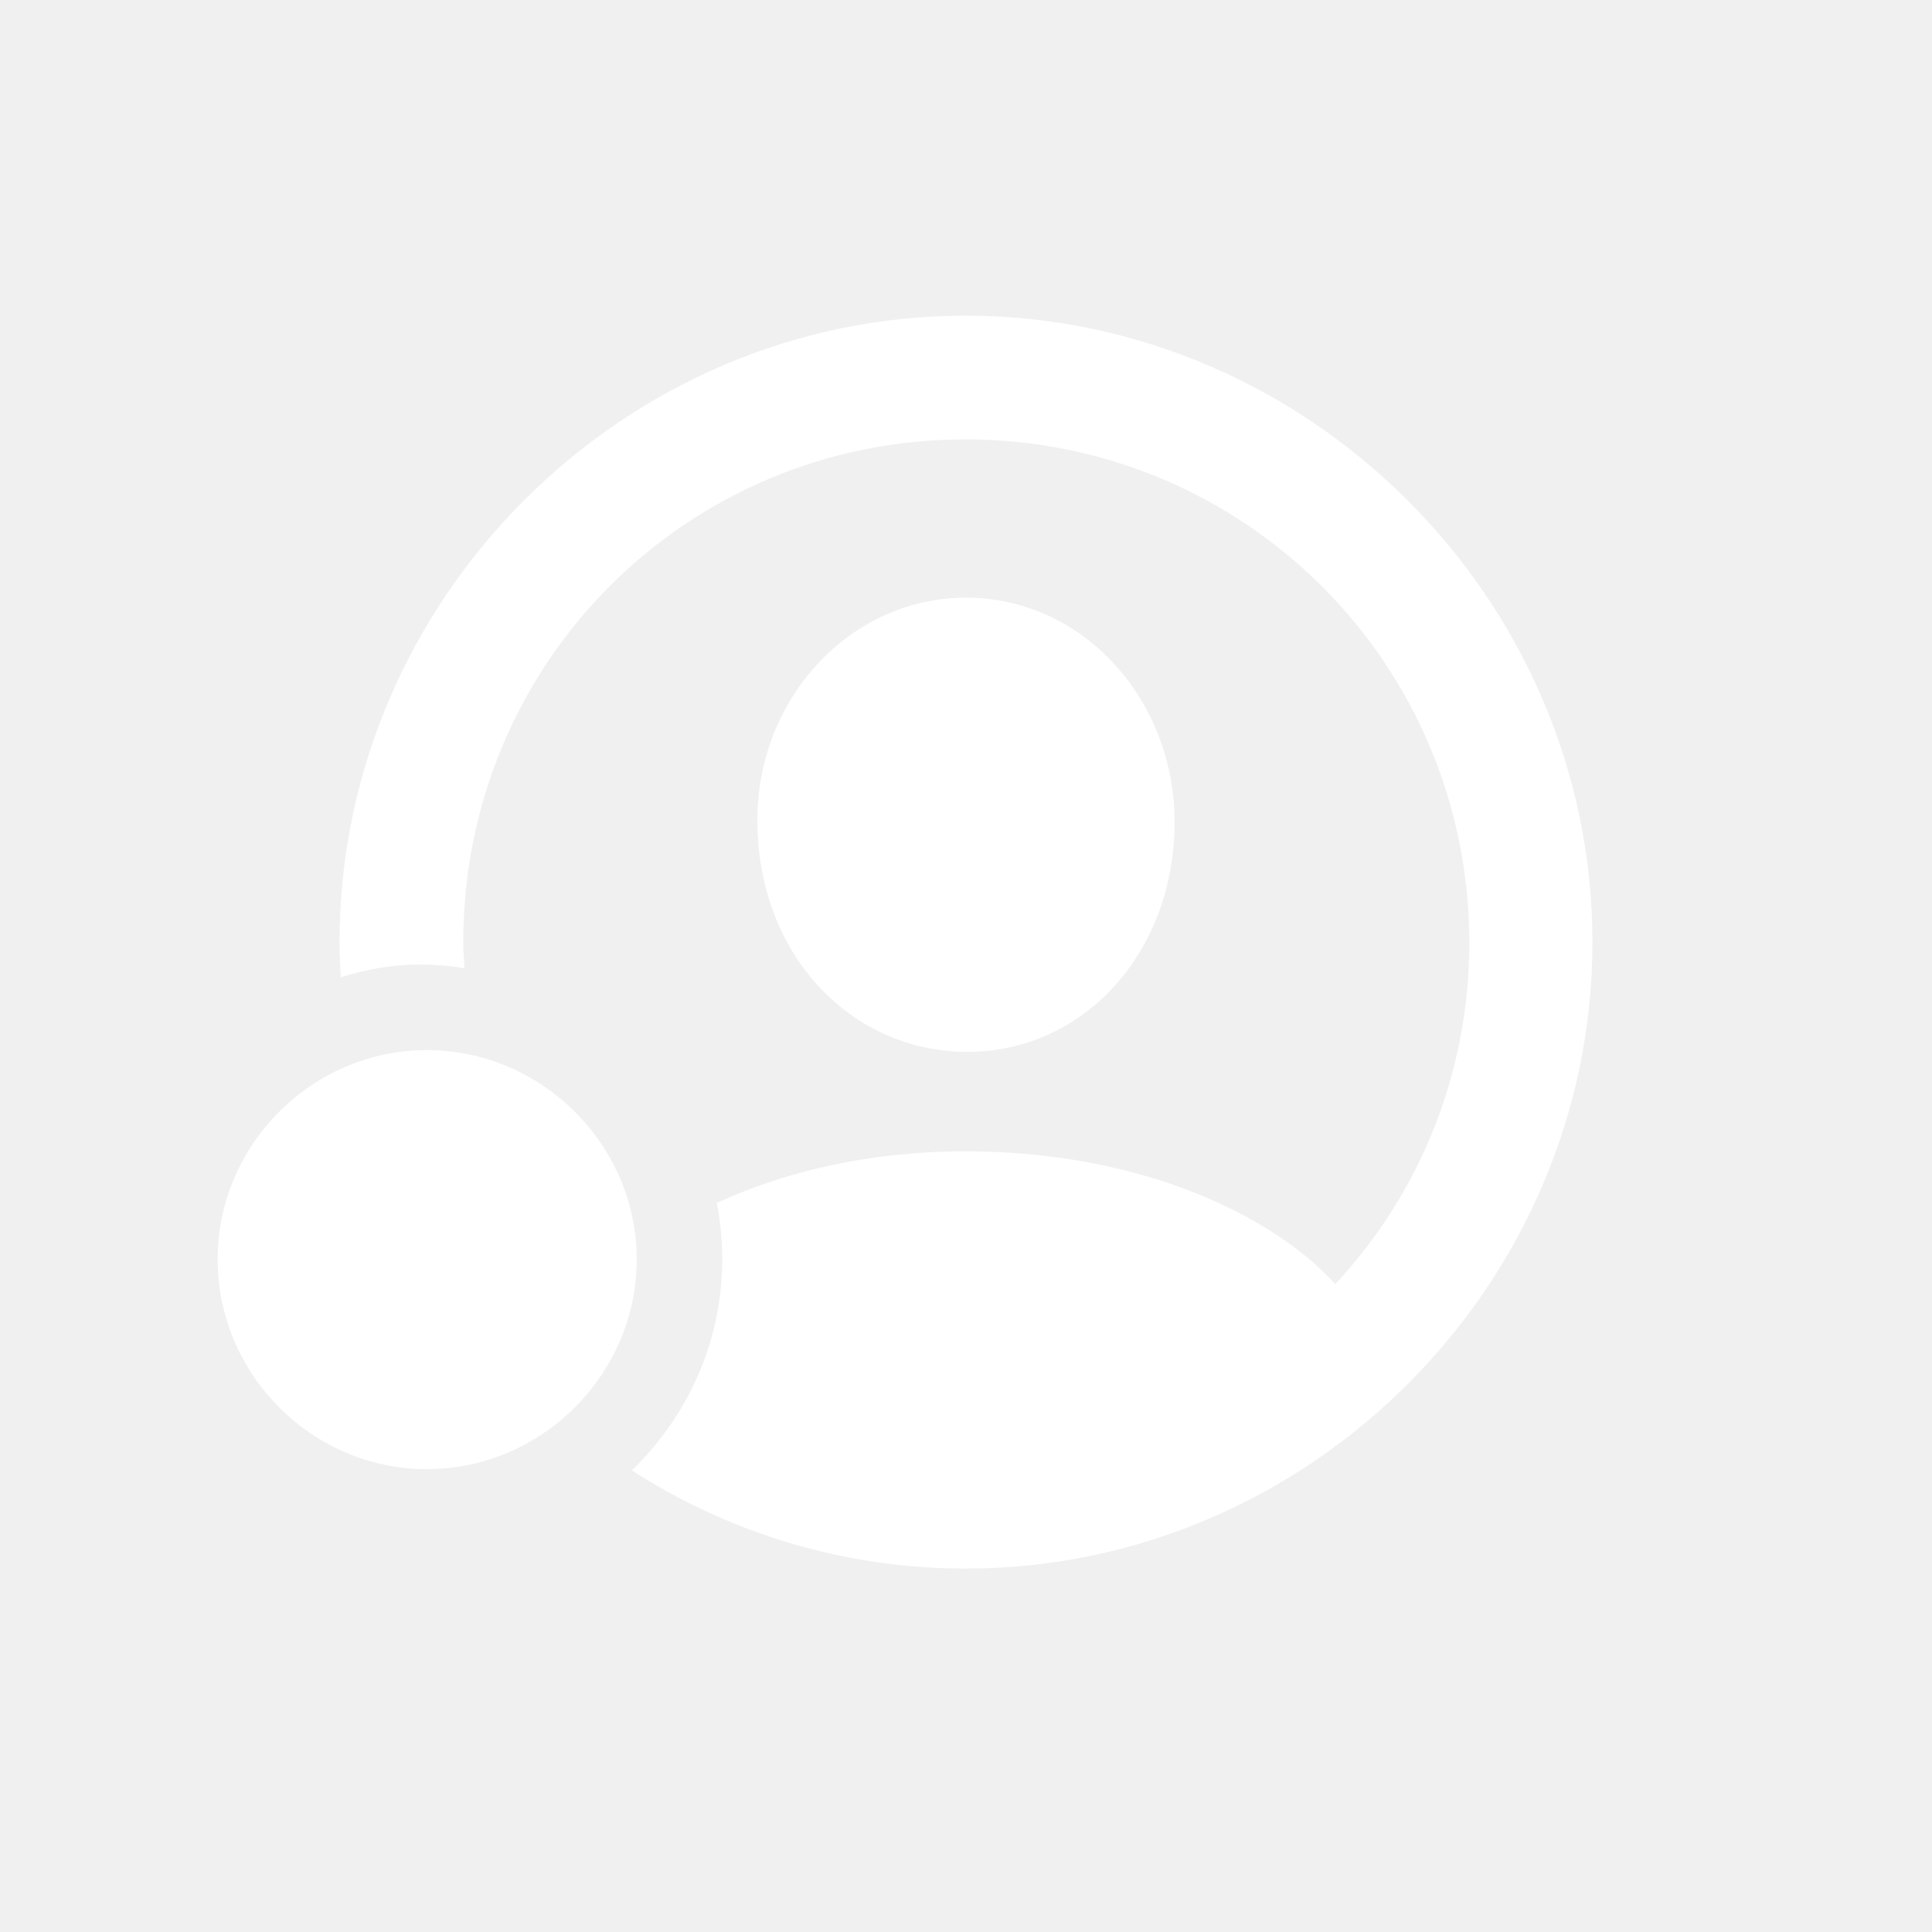
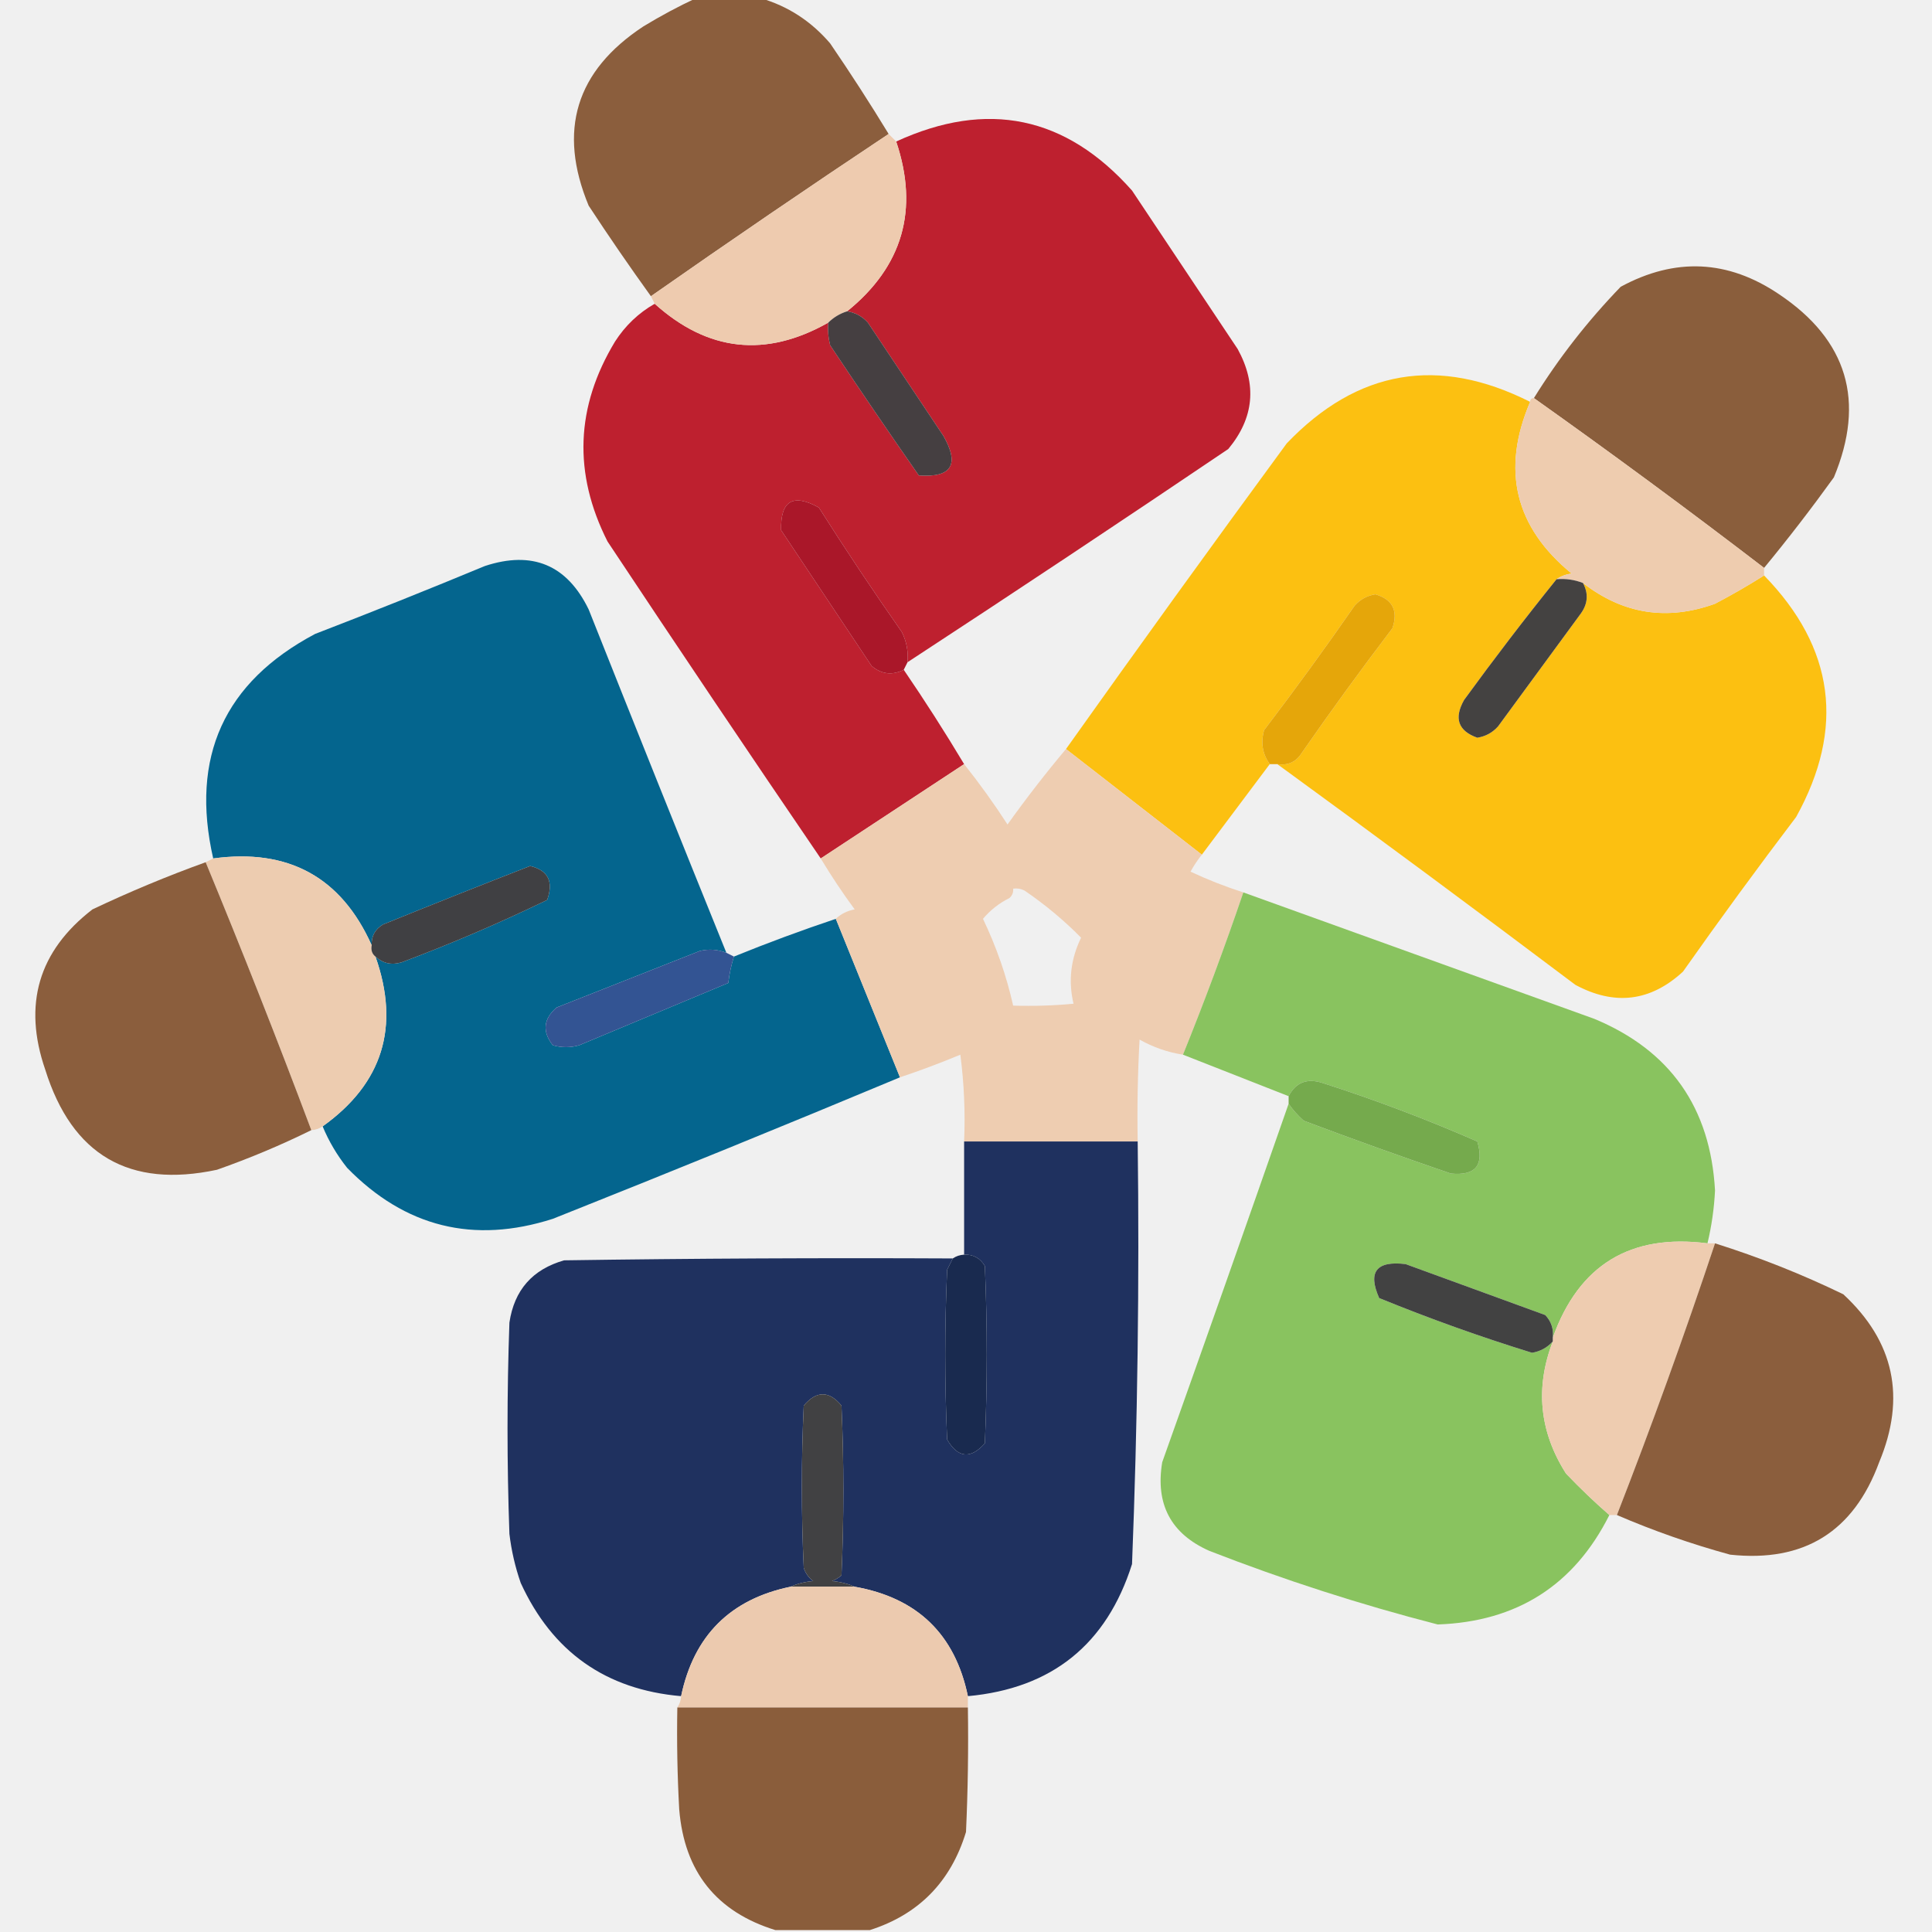
- <svg xmlns="http://www.w3.org/2000/svg" width="28" height="28" viewBox="0 0 28 28" fill="none">
-   <path d="M14 22.733C18.966 22.733 23.079 18.629 23.079 13.654C23.079 8.688 18.966 4.575 13.991 4.575C9.025 4.575 4.921 8.688 4.921 13.654C4.921 13.83 4.93 13.997 4.938 14.164C5.299 14.05 5.686 13.979 6.072 13.979C6.301 13.979 6.521 13.997 6.731 14.032C6.723 13.9 6.714 13.777 6.714 13.654C6.714 9.611 9.948 6.368 13.991 6.368C18.034 6.368 21.286 9.611 21.295 13.654C21.295 15.579 20.557 17.319 19.352 18.611C18.439 17.601 16.505 16.686 14 16.686C12.585 16.686 11.363 16.985 10.388 17.434C10.44 17.697 10.467 17.97 10.467 18.251C10.467 19.446 9.966 20.527 9.157 21.31C10.563 22.215 12.225 22.733 14 22.733ZM14 15.245C15.705 15.254 17.023 13.804 17.023 11.914C17.023 10.139 15.696 8.662 14 8.662C12.312 8.662 10.959 10.139 10.977 11.914C10.985 13.804 12.295 15.227 14 15.245ZM6.187 21.292C7.848 21.292 9.228 19.921 9.228 18.251C9.228 16.59 7.848 15.219 6.187 15.219C4.525 15.219 3.154 16.59 3.154 18.251C3.154 19.921 4.525 21.292 6.187 21.292Z" fill="white" />
+ <svg xmlns="http://www.w3.org/2000/svg" version="1.1" width="512px" height="512px" style="shape-rendering:geometricPrecision; text-rendering:geometricPrecision; image-rendering:optimizeQuality; fill-rule:evenodd; clip-rule:evenodd">
+   <g>
+     <path style="opacity:0.992" fill="#8a5d3b" d="M 184.5,-0.5 C 190.167,-0.5 195.833,-0.5 201.5,-0.5C 208.796,1.606 214.963,5.606 220,11.5C 225.39,19.383 230.557,27.383 235.5,35.5C 214.327,49.586 193.327,63.919 172.5,78.5C 166.863,70.678 161.363,62.678 156,54.5C 147.759,34.621 152.593,18.788 170.5,7C 175.101,4.202 179.768,1.702 184.5,-0.5 Z" />
+   </g>
+   <g>
+     <path style="opacity:0.99" fill="#bd1e2d" d="M 240.5,175.5 C 240.752,172.68 240.252,170.014 239,167.5C 231.419,156.672 224.085,145.672 217,134.5C 210.142,130.696 206.809,132.696 207,140.5C 215,152.5 223,164.5 231,176.5C 233.624,178.699 236.458,179.032 239.5,177.5C 245.093,185.692 250.427,194.025 255.5,202.5C 242.797,210.847 230.13,219.18 217.5,227.5C 198.53,199.677 179.696,171.677 161,143.5C 151.871,125.447 152.537,107.78 163,90.5C 165.711,86.288 169.211,82.954 173.5,80.5C 187.61,93.197 202.944,94.864 219.5,85.5C 219.338,87.527 219.505,89.527 220,91.5C 227.71,103.087 235.543,114.587 243.5,126C 252.198,126.627 254.365,123.127 250,115.5C 243.333,105.5 236.667,95.5 230,85.5C 228.512,83.84 226.679,82.84 224.5,82.5C 239.23,70.589 243.564,55.589 237.5,37.5C 261.651,26.416 282.484,30.749 300,50.5C 309.333,64.5 318.667,78.5 328,92.5C 333.174,101.931 332.341,110.765 325.5,119C 297.285,138.055 268.951,156.889 240.5,175.5 Z" />
+   </g>
+   <g>
+     <path style="opacity:0.999" fill="#eecbaf" d="M 235.5,35.5 C 236.167,36.167 236.833,36.833 237.5,37.5C 243.564,55.589 239.23,70.589 224.5,82.5C 222.566,83.11 220.899,84.11 219.5,85.5C 202.944,94.864 187.61,93.197 173.5,80.5C 173.167,79.833 172.833,79.167 172.5,78.5C 193.327,63.919 214.327,49.586 235.5,35.5 Z" />
+   </g>
+   <g>
+     <path style="opacity:0.993" fill="#8a5d3b" d="M 467.5,150.5 C 447.472,135.146 427.138,120.146 406.5,105.5C 413.062,94.912 420.729,85.079 429.5,76C 443.955,68.165 457.955,68.831 471.5,78C 489.575,90.121 494.408,106.288 486,126.5C 480.055,134.749 473.889,142.749 467.5,150.5 Z" />
+   </g>
+   <g>
+     <path style="opacity:1" fill="#453f41" d="M 224.5,82.5 C 226.679,82.84 228.512,83.84 230,85.5C 236.667,95.5 243.333,105.5 250,115.5C 254.365,123.127 252.198,126.627 243.5,126C 235.543,114.587 227.71,103.087 220,91.5C 219.505,89.527 219.338,87.527 219.5,85.5C 220.899,84.11 222.566,83.11 224.5,82.5 Z" />
+   </g>
+   <g>
+     <path style="opacity:0.99" fill="#fcbf0f" d="M 405.5,106.5 C 397.8,124.531 401.467,139.697 416.5,152C 414.942,152.21 413.609,152.71 412.5,153.5C 404.111,163.918 395.945,174.585 388,185.5C 385.259,190.357 386.425,193.691 391.5,195.5C 393.697,195.152 395.53,194.152 397,192.5C 404.333,182.5 411.667,172.5 419,162.5C 420.813,159.922 420.98,157.255 419.5,154.5C 430.118,162.755 441.784,164.589 454.5,160C 458.997,157.644 463.33,155.144 467.5,152.5C 486.168,171.679 489.001,193.012 476,216.5C 465.756,229.989 455.756,243.656 446,257.5C 437.401,265.421 427.901,266.587 417.5,261C 391.265,241.251 364.932,221.751 338.5,202.5C 341.325,202.919 343.491,201.919 345,199.5C 352.755,188.323 360.755,177.323 369,166.5C 370.578,161.868 369.078,158.868 364.5,157.5C 362.303,157.848 360.47,158.848 359,160.5C 351.245,171.677 343.245,182.677 335,193.5C 334.068,196.823 334.568,199.823 336.5,202.5C 330.488,210.538 324.488,218.538 318.5,226.5C 306.5,217.167 294.5,207.833 282.5,198.5C 301.757,171.397 321.257,144.397 341,117.5C 359.722,97.924 381.222,94.257 405.5,106.5 Z" />
+   </g>
+   <g>
+     <path style="opacity:1" fill="#eeccaf" d="M 406.5,105.5 C 427.138,120.146 447.472,135.146 467.5,150.5C 467.5,151.167 467.5,151.833 467.5,152.5C 463.33,155.144 458.997,157.644 454.5,160C 441.784,164.589 430.118,162.755 419.5,154.5C 417.283,153.631 414.95,153.298 412.5,153.5C 413.609,152.71 414.942,152.21 416.5,152C 401.467,139.697 397.8,124.531 405.5,106.5C 405.5,105.833 405.833,105.5 406.5,105.5 Z" />
+   </g>
+   <g>
+     <path style="opacity:0.997" fill="#aa1729" d="M 240.5,175.5 C 240.167,176.167 239.833,176.833 239.5,177.5C 236.458,179.032 233.624,178.699 231,176.5C 223,164.5 215,152.5 207,140.5C 206.809,132.696 210.142,130.696 217,134.5C 224.085,145.672 231.419,156.672 239,167.5C 240.252,170.014 240.752,172.68 240.5,175.5 Z" />
+   </g>
+   <g>
+     <path style="opacity:0.993" fill="#03648e" d="M 192.5,252.5 C 190.218,251.61 187.885,251.444 185.5,252C 172.833,257 160.167,262 147.5,267C 143.99,270.048 143.657,273.381 146.5,277C 148.833,277.667 151.167,277.667 153.5,277C 166.684,271.496 179.85,265.996 193,260.5C 193.29,258.08 193.79,255.746 194.5,253.5C 203.401,249.882 212.401,246.548 221.5,243.5C 227.167,257.5 232.833,271.5 238.5,285.5C 208.036,298.223 177.369,310.723 146.5,323C 125.533,329.717 107.367,325.217 92,309.5C 89.318,306.135 87.151,302.469 85.5,298.5C 101.398,287.133 106.065,272.133 99.5,253.5C 101.496,255.333 103.829,255.833 106.5,255C 119.631,250.072 132.464,244.572 145,238.5C 146.753,233.643 145.253,230.643 140.5,229.5C 127.466,234.567 114.466,239.734 101.5,245C 99.393,246.264 98.393,248.097 98.5,250.5C 90.42,232.453 76.42,224.786 56.5,227.5C 50.388,200.628 59.388,180.794 83.5,168C 98.58,162.196 113.58,156.196 128.5,150C 141.089,145.858 150.256,149.692 156,161.5C 168.077,191.902 180.243,222.235 192.5,252.5 Z" />
+   </g>
+   <g>
+     <path style="opacity:1" fill="#444241" d="M 412.5,153.5 C 414.95,153.298 417.283,153.631 419.5,154.5C 420.98,157.255 420.813,159.922 419,162.5C 411.667,172.5 404.333,182.5 397,192.5C 395.53,194.152 393.697,195.152 391.5,195.5C 386.425,193.691 385.259,190.357 388,185.5C 395.945,174.585 404.111,163.918 412.5,153.5 Z" />
+   </g>
+   <g>
+     <path style="opacity:0.998" fill="#e5a60a" d="M 338.5,202.5 C 337.833,202.5 337.167,202.5 336.5,202.5C 334.568,199.823 334.068,196.823 335,193.5C 343.245,182.677 351.245,171.677 359,160.5C 360.47,158.848 362.303,157.848 364.5,157.5C 369.078,158.868 370.578,161.868 369,166.5C 360.755,177.323 352.755,188.323 345,199.5C 343.491,201.919 341.325,202.919 338.5,202.5 Z" />
+   </g>
+   <g>
+     <path style="opacity:0.985" fill="#eeccb0" d="M 282.5,198.5 C 294.5,207.833 306.5,217.167 318.5,226.5C 317.386,227.885 316.386,229.385 315.5,231C 320.038,233.125 324.705,234.958 329.5,236.5C 324.538,251.063 319.204,265.396 313.5,279.5C 309.422,278.863 305.589,277.53 302,275.5C 301.5,284.494 301.334,293.494 301.5,302.5C 286.167,302.5 270.833,302.5 255.5,302.5C 255.831,294.804 255.497,287.138 254.5,279.5C 249.221,281.703 243.887,283.703 238.5,285.5C 232.833,271.5 227.167,257.5 221.5,243.5C 222.842,242.207 224.509,241.374 226.5,241C 223.278,236.618 220.278,232.118 217.5,227.5C 230.13,219.18 242.797,210.847 255.5,202.5C 259.557,207.59 263.39,212.923 267,218.5C 271.945,211.584 277.111,204.917 282.5,198.5 Z M 268.5,235.5 C 269.552,235.351 270.552,235.517 271.5,236C 276.949,239.711 281.949,243.878 286.5,248.5C 283.74,254.173 283.074,260.006 284.5,266C 279.177,266.499 273.844,266.666 268.5,266.5C 266.713,258.579 264.047,250.913 260.5,243.5C 262.431,241.196 264.764,239.362 267.5,238C 268.252,237.329 268.586,236.496 268.5,235.5 Z" />
+   </g>
+   <g>
+     <path style="opacity:0.999" fill="#edccb0" d="M 56.5,227.5 C 76.42,224.786 90.42,232.453 98.5,250.5C 98.263,251.791 98.596,252.791 99.5,253.5C 106.065,272.133 101.398,287.133 85.5,298.5C 84.609,299.11 83.609,299.443 82.5,299.5C 73.56,275.682 64.227,252.015 54.5,228.5C 55.167,228.167 55.833,227.833 56.5,227.5 Z" />
+   </g>
+   <g>
+     <path style="opacity:0.992" fill="#8a5d3b" d="M 54.5,228.5 C 64.227,252.015 73.56,275.682 82.5,299.5C 74.471,303.462 66.137,306.962 57.5,310C 34.255,314.963 19.089,306.13 12,283.5C 6.027,266.206 10.194,252.039 24.5,241C 34.321,236.339 44.321,232.173 54.5,228.5 Z" />
+   </g>
+   <g>
+     <path style="opacity:1" fill="#404043" d="M 99.5,253.5 C 98.596,252.791 98.263,251.791 98.5,250.5C 98.393,248.097 99.393,246.264 101.5,245C 114.466,239.734 127.466,234.567 140.5,229.5C 145.253,230.643 146.753,233.643 145,238.5C 132.464,244.572 119.631,250.072 106.5,255C 103.829,255.833 101.496,255.333 99.5,253.5 Z" />
+   </g>
+   <g>
+     <path style="opacity:0.994" fill="#89c35e" d="M 329.5,236.5 C 360.475,247.65 391.475,258.817 422.5,270C 442.617,278.365 453.284,293.532 454.5,315.5C 454.264,320.248 453.597,324.914 452.5,329.5C 432.08,326.872 418.413,335.206 411.5,354.5C 411.753,352.173 411.086,350.173 409.5,348.5C 397.167,344 384.833,339.5 372.5,335C 364.754,334.063 362.421,337.063 365.5,344C 378.785,349.428 392.285,354.262 406,358.5C 408.192,358.137 410.026,357.137 411.5,355.5C 406.788,367.74 407.955,379.407 415,390.5C 418.776,394.447 422.609,398.114 426.5,401.5C 417.155,420.1 401.988,429.767 381,430.5C 360.472,425.213 340.305,418.713 320.5,411C 310.315,406.488 306.148,398.655 308,387.5C 319.273,355.848 330.439,324.181 341.5,292.5C 342.596,294.103 343.93,295.603 345.5,297C 358.424,301.864 371.424,306.53 384.5,311C 391.03,311.636 393.363,308.803 391.5,302.5C 378.139,296.656 364.472,291.489 350.5,287C 346.392,285.665 343.392,286.832 341.5,290.5C 332.167,286.833 322.833,283.167 313.5,279.5C 319.204,265.396 324.538,251.063 329.5,236.5 Z" />
+   </g>
+   <g>
+     <path style="opacity:0.999" fill="#335493" d="M 192.5,252.5 C 193.167,252.833 193.833,253.167 194.5,253.5C 193.79,255.746 193.29,258.08 193,260.5C 179.85,265.996 166.684,271.496 153.5,277C 151.167,277.667 148.833,277.667 146.5,277C 143.657,273.381 143.99,270.048 147.5,267C 160.167,262 172.833,257 185.5,252C 187.885,251.444 190.218,251.61 192.5,252.5 Z" />
+   </g>
+   <g>
+     <path style="opacity:0.997" fill="#75aa4d" d="M 341.5,292.5 C 341.5,291.833 341.5,291.167 341.5,290.5C 343.392,286.832 346.392,285.665 350.5,287C 364.472,291.489 378.139,296.656 391.5,302.5C 393.363,308.803 391.03,311.636 384.5,311C 371.424,306.53 358.424,301.864 345.5,297C 343.93,295.603 342.596,294.103 341.5,292.5 Z" />
+   </g>
+   <g>
+     <path style="opacity:0.997" fill="#1f315f" d="M 255.5,302.5 C 270.833,302.5 286.167,302.5 301.5,302.5C 301.969,339.874 301.469,377.207 300,414.5C 293.257,435.79 278.757,447.457 256.5,449.5C 253.096,433.097 243.096,423.43 226.5,420.5C 224.708,419.691 222.708,419.191 220.5,419C 221.416,418.626 222.25,418.126 223,417.5C 223.667,402.5 223.667,387.5 223,372.5C 219.714,368.515 216.381,368.515 213,372.5C 212.333,386.833 212.333,401.167 213,415.5C 213.465,416.931 214.299,418.097 215.5,419C 213.292,419.191 211.292,419.691 209.5,420.5C 193.529,423.805 183.862,433.471 180.5,449.5C 160.544,447.767 146.378,437.767 138,419.5C 136.528,415.277 135.528,410.943 135,406.5C 134.333,387.833 134.333,369.167 135,350.5C 136.28,341.886 141.114,336.386 149.5,334C 183.832,333.5 218.165,333.333 252.5,333.5C 252.013,334.473 251.513,335.473 251,336.5C 250.333,351.5 250.333,366.5 251,381.5C 253.873,386.408 257.206,386.741 261,382.5C 261.667,366.833 261.667,351.167 261,335.5C 259.736,333.393 257.903,332.393 255.5,332.5C 255.5,322.5 255.5,312.5 255.5,302.5 Z" />
+   </g>
+   <g>
+     <path style="opacity:0.999" fill="#eeccb0" d="M 452.5,329.5 C 453.167,329.5 453.833,329.5 454.5,329.5C 446.405,353.792 437.738,377.792 428.5,401.5C 427.833,401.5 427.167,401.5 426.5,401.5C 422.609,398.114 418.776,394.447 415,390.5C 407.955,379.407 406.788,367.74 411.5,355.5C 411.5,355.167 411.5,354.833 411.5,354.5C 418.413,335.206 432.08,326.872 452.5,329.5 Z" />
+   </g>
+   <g>
+     <path style="opacity:0.992" fill="#8a5d3b" d="M 454.5,329.5 C 466.179,333.175 477.512,337.675 488.5,343C 502,355.513 505.167,370.346 498,387.5C 491.226,405.936 478.059,414.102 458.5,412C 448.149,409.163 438.149,405.663 428.5,401.5C 437.738,377.792 446.405,353.792 454.5,329.5 Z" />
+   </g>
+   <g>
+     <path style="opacity:0.998" fill="#192a4f" d="M 255.5,332.5 C 257.903,332.393 259.736,333.393 261,335.5C 261.667,351.167 261.667,366.833 261,382.5C 257.206,386.741 253.873,386.408 251,381.5C 250.333,366.5 250.333,351.5 251,336.5C 251.513,335.473 252.013,334.473 252.5,333.5C 253.391,332.89 254.391,332.557 255.5,332.5 Z" />
+   </g>
+   <g>
+     <path style="opacity:1" fill="#424242" d="M 411.5,354.5 C 411.5,354.833 411.5,355.167 411.5,355.5C 410.026,357.137 408.192,358.137 406,358.5C 392.285,354.262 378.785,349.428 365.5,344C 362.421,337.063 364.754,334.063 372.5,335C 384.833,339.5 397.167,344 409.5,348.5C 411.086,350.173 411.753,352.173 411.5,354.5 Z" />
+   </g>
+   <g>
+     <path style="opacity:1" fill="#414143" d="M 226.5,420.5 C 220.833,420.5 215.167,420.5 209.5,420.5C 211.292,419.691 213.292,419.191 215.5,419C 214.299,418.097 213.465,416.931 213,415.5C 212.333,401.167 212.333,386.833 213,372.5C 216.381,368.515 219.714,368.515 223,372.5C 223.667,387.5 223.667,402.5 223,417.5C 222.25,418.126 221.416,418.626 220.5,419C 222.708,419.191 224.708,419.691 226.5,420.5 Z" />
+   </g>
+   <g>
+     <path style="opacity:0.999" fill="#eccaaf" d="M 209.5,420.5 C 215.167,420.5 220.833,420.5 226.5,420.5C 243.096,423.43 253.096,433.097 256.5,449.5C 256.5,450.5 256.5,451.5 256.5,452.5C 230.833,452.5 205.167,452.5 179.5,452.5C 180.11,451.609 180.443,450.609 180.5,449.5C 183.862,433.471 193.529,423.805 209.5,420.5 Z" />
+   </g>
+   <g>
+     <path style="opacity:0.994" fill="#8a5c3a" d="M 179.5,452.5 C 205.167,452.5 230.833,452.5 256.5,452.5C 256.667,463.505 256.5,474.505 256,485.5C 251.974,498.691 243.474,507.358 230.5,511.5C 222.167,511.5 213.833,511.5 205.5,511.5C 189.848,506.668 181.348,496.001 180,479.5C 179.5,470.506 179.334,461.506 179.5,452.5 Z" />
+   </g>
</svg>
